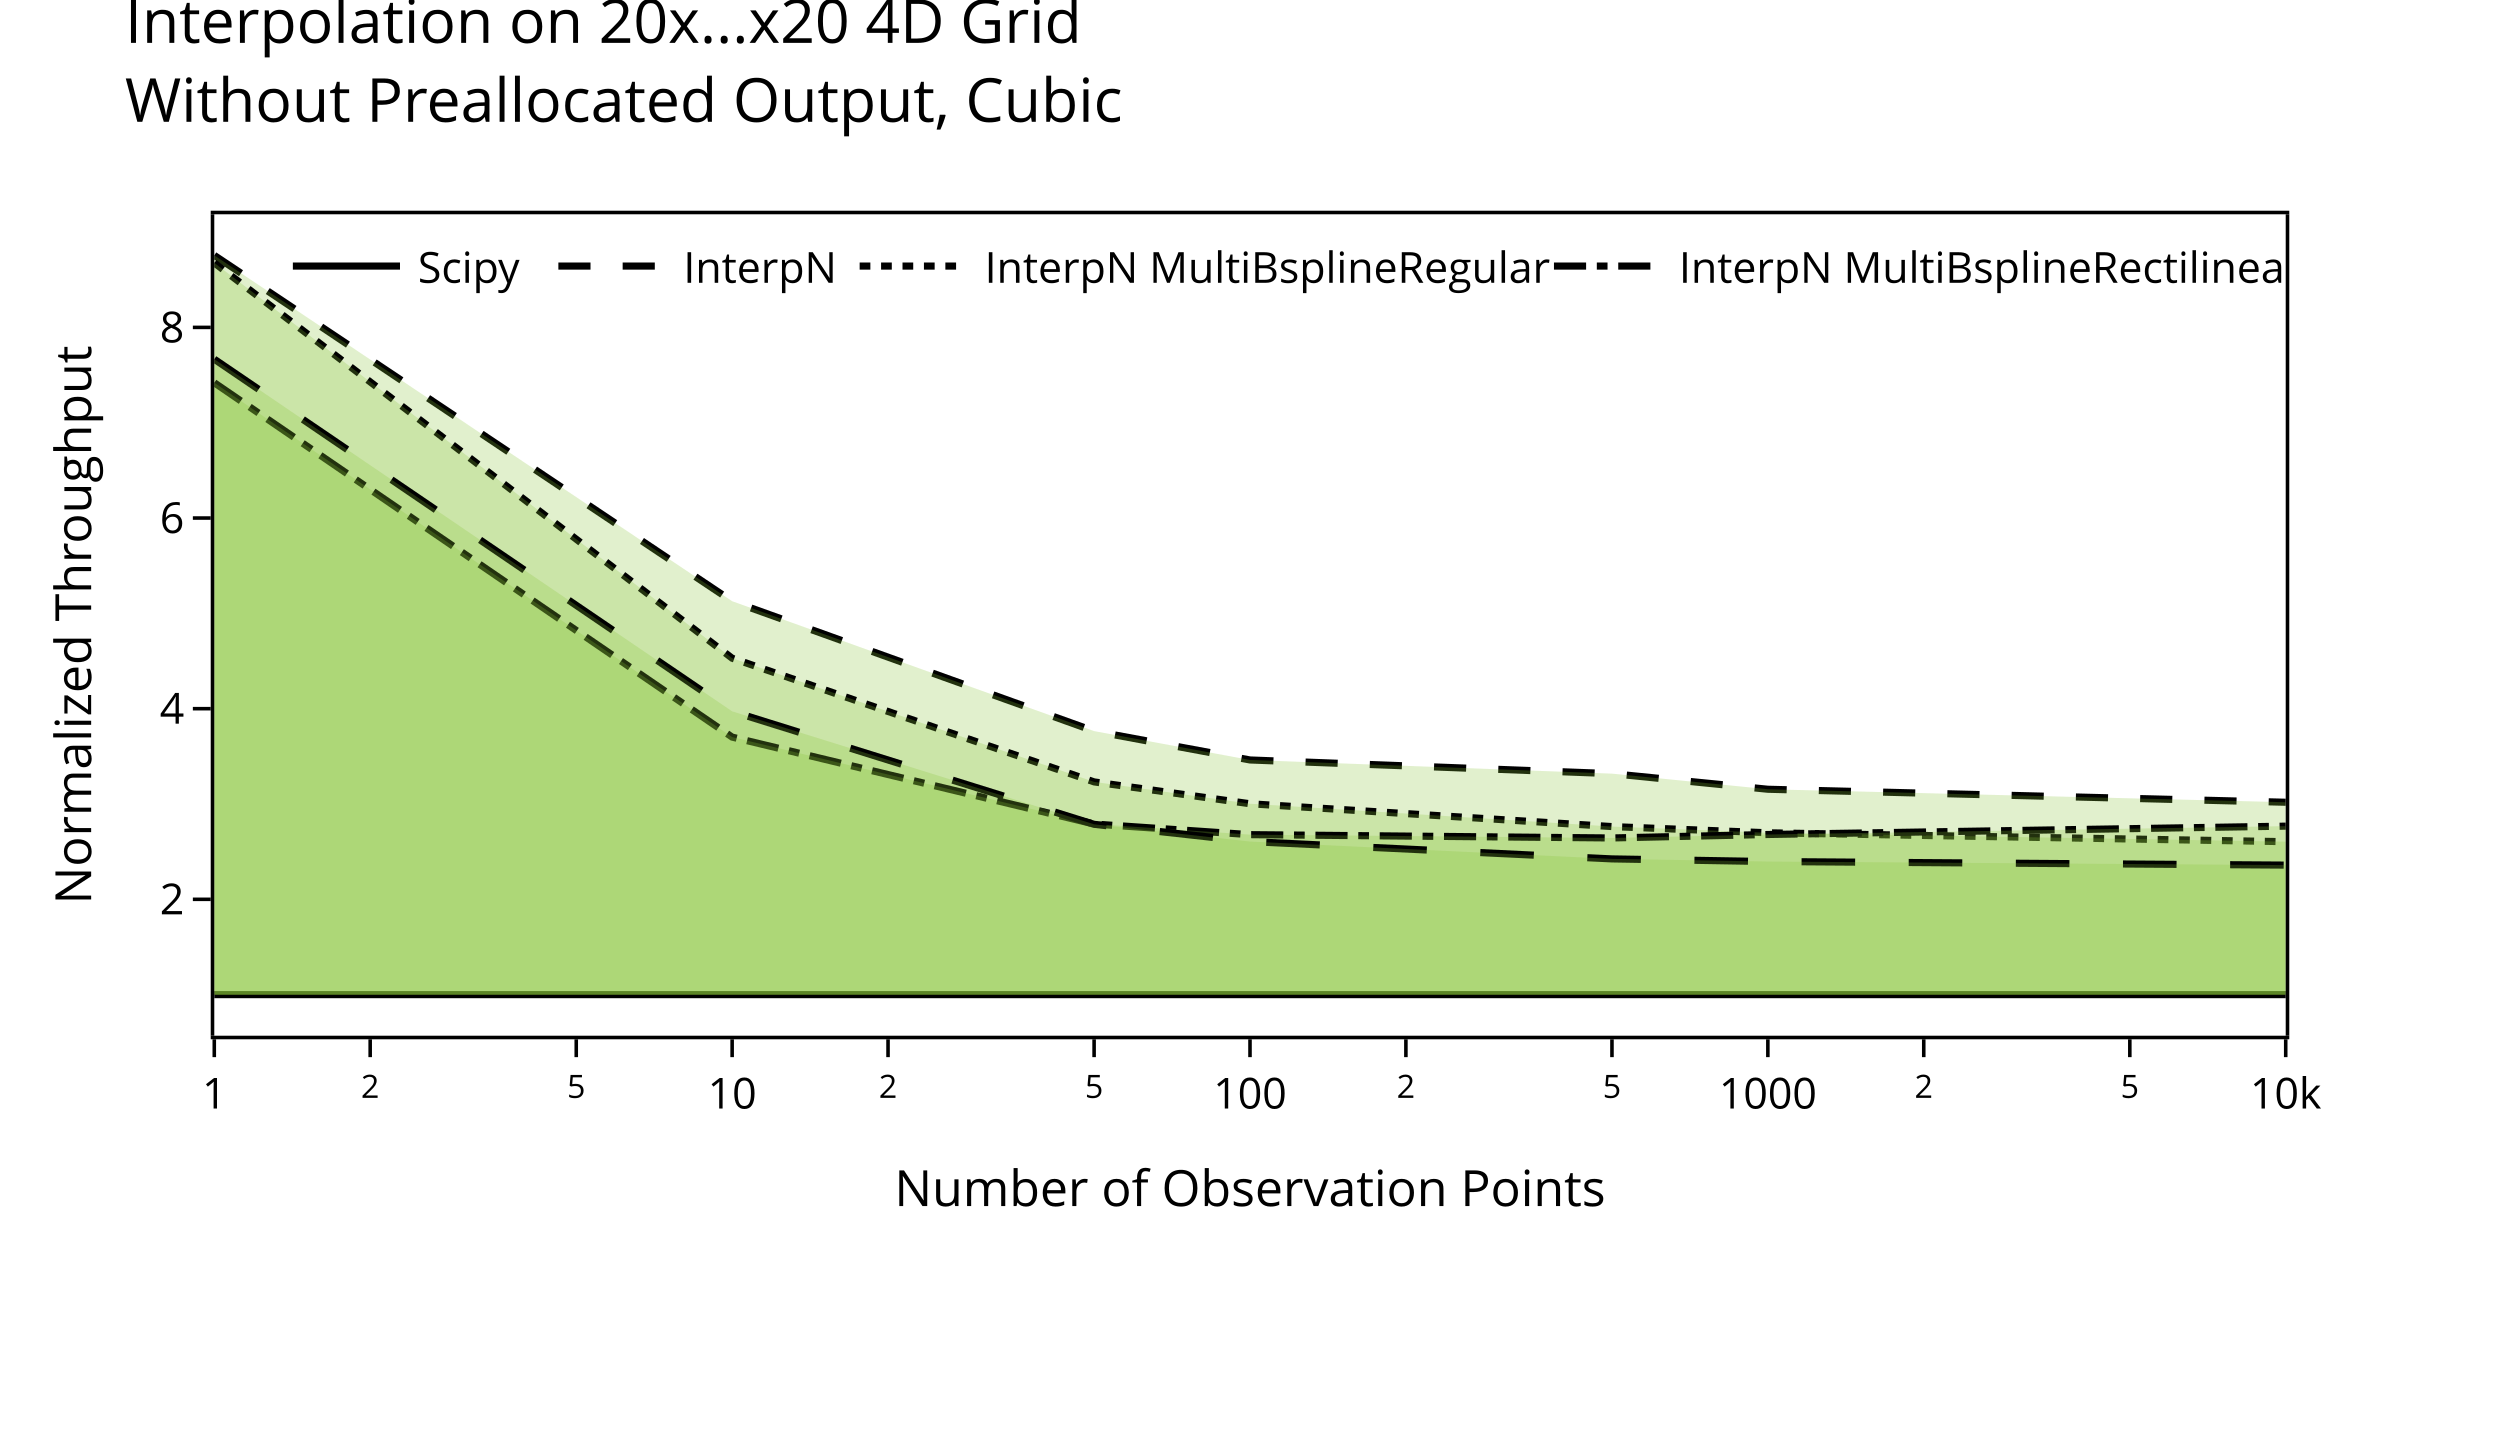
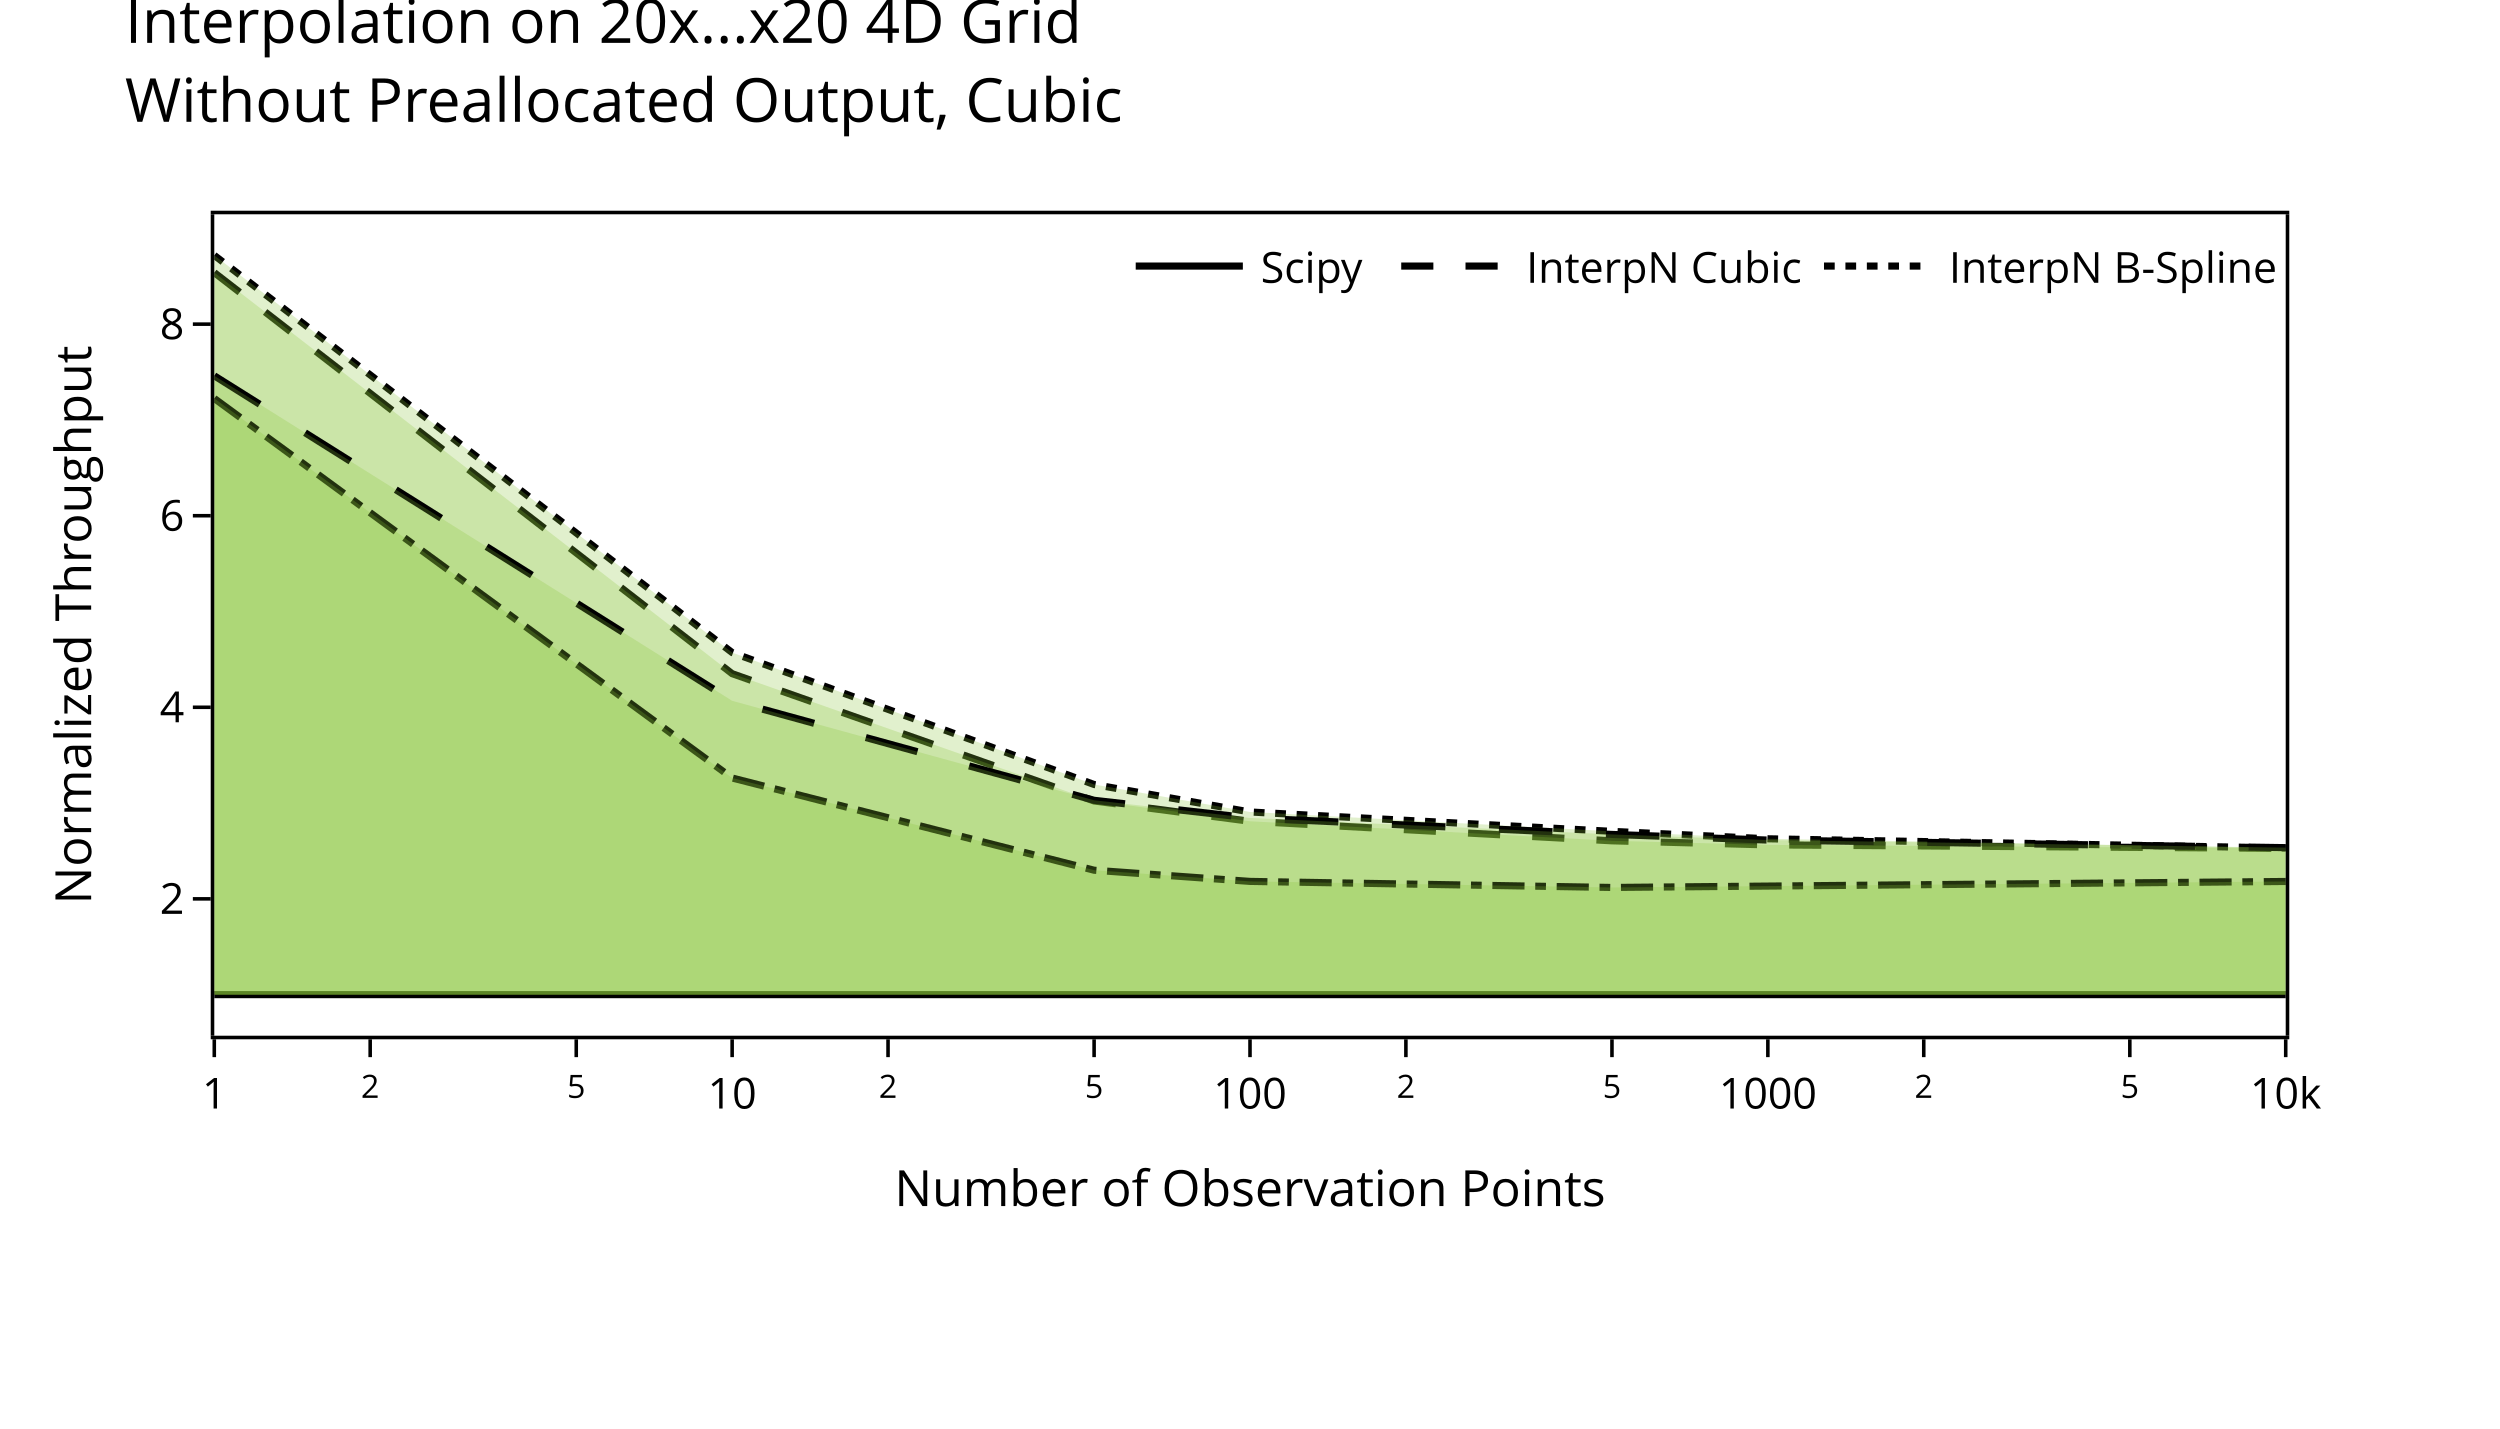
<svg xmlns="http://www.w3.org/2000/svg" class="main-svg" width="700" height="400" style="" viewBox="0 0 700 400">
  <rect x="0" y="0" width="700" height="400" style="fill: rgb(0, 0, 0); fill-opacity: 0;" />
-   <defs id="defs-3fc86c">
+   <defs id="defs-199fea">
    <g class="clips">
-       <clipPath id="clip3fc86cxyplot" class="plotclip">
+       <clipPath id="clip199feaxyplot" class="plotclip">
        <rect width="580" height="230" />
      </clipPath>
-       <clipPath class="axesclip" id="clip3fc86cx">
+       <clipPath class="axesclip" id="clip199feax">
        <rect x="60" y="0" width="580" height="400" />
      </clipPath>
-       <clipPath class="axesclip" id="clip3fc86cy">
+       <clipPath class="axesclip" id="clip199feay">
        <rect x="0" y="60" width="700" height="230" />
      </clipPath>
-       <clipPath class="axesclip" id="clip3fc86cxy">
+       <clipPath class="axesclip" id="clip199feaxy">
        <rect x="60" y="60" width="580" height="230" />
      </clipPath>
    </g>
    <g class="gradients" />
    <g class="patterns" />
  </defs>
  <g class="bglayer">
    <rect class="bg" x="60" y="60" width="580" height="230" style="fill: rgb(0, 0, 0); fill-opacity: 0; stroke-width: 0;" />
  </g>
  <g class="layer-below">
    <g class="imagelayer" />
    <g class="shapelayer" />
  </g>
  <g class="cartesianlayer">
    <g class="subplot xy">
      <g class="layer-subplot">
        <g class="shapelayer" />
        <g class="imagelayer" />
      </g>
      <g class="minor-gridlayer">
        <g class="x" />
        <g class="y" />
      </g>
      <g class="gridlayer">
        <g class="x" />
        <g class="y" />
      </g>
      <g class="zerolinelayer" />
      <g class="layer-between">
        <g class="shapelayer" />
        <g class="imagelayer" />
      </g>
      <path class="xlines-below" />
      <path class="ylines-below" />
      <g class="overlines-below" />
      <g class="xaxislayer-below" />
      <g class="yaxislayer-below" />
      <g class="overaxes-below" />
      <g class="overplot">
-         <g class="xy" transform="translate(60,60)" clip-path="url(#clip3fc86cxyplot)">
+         <g class="xy" transform="translate(60,60)" clip-path="url(#clip199feaxyplot)">
          <g class="scatterlayer mlayer">
-             <g class="trace scatter traceb64b5c" style="stroke-miterlimit: 2; opacity: 1;">
+             <g class="trace scatter trace898be0" style="stroke-miterlimit: 2; opacity: 1;">
              <g class="fills" />
              <g class="errorbars" />
              <g class="lines">
                <path class="js-line" d="M0,218.5L580,218.5" style="vector-effect: none; fill: none; stroke: rgb(0, 0, 0); stroke-opacity: 1; stroke-width: 2px; opacity: 1;" />
              </g>
              <g class="points" />
              <g class="text" />
            </g>
-             <g class="trace scatter trace692815" style="stroke-miterlimit: 2; opacity: 1;">
-               <g class="fills" />
-               <g class="errorbars" />
-               <g class="lines">
-                 <path class="js-line" d="M0,11.5L145,108.34L246.35,144.71L290,152.79L391.35,156.62L435,160.99L580,164.63" style="vector-effect: none; fill: none; stroke: rgb(0, 0, 0); stroke-opacity: 1; stroke-dasharray: 9px, 9px; stroke-width: 2px; opacity: 1;" />
-               </g>
-               <g class="points" />
-               <g class="text" />
-             </g>
-             <g class="trace scatter tracecaeb69" style="stroke-miterlimit: 2; opacity: 1;">
+             <g class="trace scatter traceca21fe" style="stroke-miterlimit: 2; opacity: 1;">
+               <g class="fills" />
+               <g class="errorbars" />
+               <g class="lines">
+                 <path class="js-line" d="M0,16.33L145,128.63L246.35,164.28L290,169.96L391.35,175.43L435,176.57L580,177.55" style="vector-effect: none; fill: none; stroke: rgb(0, 0, 0); stroke-opacity: 1; stroke-dasharray: 9px, 9px; stroke-width: 2px; opacity: 1;" />
+               </g>
+               <g class="points" />
+               <g class="text" />
+             </g>
+             <g class="trace scatter tracea81a9f" style="stroke-miterlimit: 2; opacity: 1;">
              <g class="fills">
                <g>
-                   <path class="js-fill" d="M0,11.5L145,108.34L246.35,144.71L290,152.79L391.35,156.62L435,160.99L580,164.63L580,218.5L435,218.5L0,218.5Z" style="fill: rgb(139, 196, 59); fill-opacity: 0.25; stroke-width: 0;" />
+                   <path class="js-fill" d="M0,16.33L145,128.63L246.35,164.28L290,169.96L391.35,175.43L435,176.57L580,177.55L580,218.5L435,218.5L0,218.5Z" style="fill: rgb(139, 196, 59); fill-opacity: 0.25; stroke-width: 0;" />
                </g>
              </g>
              <g class="errorbars" />
              <g class="lines">
-                 <path class="js-line" d="M0,11.5L145,108.34L246.35,144.71L290,152.79L391.35,156.62L435,160.99L580,164.63L580,218.5L435,218.5L0,218.5" style="vector-effect: none; fill: none; stroke: rgb(0, 204, 150); stroke-opacity: 1; stroke-width: 0px; opacity: 1;" />
-               </g>
-               <g class="points" />
-               <g class="text" />
-             </g>
-             <g class="trace scatter trace830b37" style="stroke-miterlimit: 2; opacity: 1;">
-               <g class="fills" />
-               <g class="errorbars" />
-               <g class="lines">
-                 <path class="js-line" d="M0,13.61L145,124.3L246.35,158.93L290,165.05L391.35,171.44L435,173.18L580,175.67" style="vector-effect: none; fill: none; stroke: rgb(0, 0, 0); stroke-opacity: 1; stroke-dasharray: 3px, 3px; stroke-width: 2px; opacity: 1;" />
-               </g>
-               <g class="points" />
-               <g class="text" />
-             </g>
-             <g class="trace scatter traceb5e20a" style="stroke-miterlimit: 2; opacity: 1;">
+                 <path class="js-line" d="M0,16.33L145,128.63L246.35,164.28L290,169.96L391.35,175.43L435,176.57L580,177.55L580,218.5L435,218.5L0,218.5" style="vector-effect: none; fill: none; stroke: rgb(0, 204, 150); stroke-opacity: 1; stroke-width: 0px; opacity: 1;" />
+               </g>
+               <g class="points" />
+               <g class="text" />
+             </g>
+             <g class="trace scatter trace7e721f" style="stroke-miterlimit: 2; opacity: 1;">
+               <g class="fills" />
+               <g class="errorbars" />
+               <g class="lines">
+                 <path class="js-line" d="M0,11.5L145,122.72L246.35,159.66L290,167.35L391.35,172.78L435,174.86L580,177.44" style="vector-effect: none; fill: none; stroke: rgb(0, 0, 0); stroke-opacity: 1; stroke-dasharray: 3px, 3px; stroke-width: 2px; opacity: 1;" />
+               </g>
+               <g class="points" />
+               <g class="text" />
+             </g>
+             <g class="trace scatter trace213b59" style="stroke-miterlimit: 2; opacity: 1;">
              <g class="fills">
                <g>
-                   <path class="js-fill" d="M0,13.61L145,124.3L246.35,158.93L290,165.05L391.35,171.44L435,173.18L580,175.67L580,218.5L435,218.5L0,218.5Z" style="fill: rgb(139, 196, 59); fill-opacity: 0.25; stroke-width: 0;" />
+                   <path class="js-fill" d="M0,11.5L145,122.72L246.35,159.66L290,167.35L391.35,172.78L435,174.86L580,177.44L580,218.5L435,218.5L0,218.5Z" style="fill: rgb(139, 196, 59); fill-opacity: 0.25; stroke-width: 0;" />
                </g>
              </g>
              <g class="errorbars" />
              <g class="lines">
-                 <path class="js-line" d="M0,13.61L145,124.3L246.35,158.93L290,165.05L391.35,171.44L435,173.18L580,175.67L580,218.5L435,218.5L0,218.5" style="vector-effect: none; fill: none; stroke: rgb(255, 161, 90); stroke-opacity: 1; stroke-width: 0px; opacity: 1;" />
-               </g>
-               <g class="points" />
-               <g class="text" />
-             </g>
-             <g class="trace scatter trace82ff8a" style="stroke-miterlimit: 2; opacity: 1;">
-               <g class="fills" />
-               <g class="errorbars" />
-               <g class="lines">
-                 <path class="js-line" d="M0,47.17L145,146.39L246.35,170.73L290,173.7L391.35,174.63L435,173.66L580,171.32" style="vector-effect: none; fill: none; stroke: rgb(0, 0, 0); stroke-opacity: 1; stroke-dasharray: 9px, 3px, 3px, 3px; stroke-width: 2px; opacity: 1;" />
-               </g>
-               <g class="points" />
-               <g class="text" />
-             </g>
-             <g class="trace scatter tracef1e526" style="stroke-miterlimit: 2; opacity: 1;">
+                 <path class="js-line" d="M0,11.5L145,122.72L246.35,159.66L290,167.35L391.35,172.78L435,174.86L580,177.44L580,218.5L435,218.5L0,218.5" style="vector-effect: none; fill: none; stroke: rgb(255, 161, 90); stroke-opacity: 1; stroke-width: 0px; opacity: 1;" />
+               </g>
+               <g class="points" />
+               <g class="text" />
+             </g>
+             <g class="trace scatter tracec59219" style="stroke-miterlimit: 2; opacity: 1;">
+               <g class="fills" />
+               <g class="errorbars" />
+               <g class="lines">
+                 <path class="js-line" d="M0,51.57L145,157.84L246.35,183.66L290,186.79L391.35,188.49L580,186.81" style="vector-effect: none; fill: none; stroke: rgb(0, 0, 0); stroke-opacity: 1; stroke-dasharray: 9px, 3px, 3px, 3px; stroke-width: 2px; opacity: 1;" />
+               </g>
+               <g class="points" />
+               <g class="text" />
+             </g>
+             <g class="trace scatter trace2c560f" style="stroke-miterlimit: 2; opacity: 1;">
              <g class="fills">
                <g>
-                   <path class="js-fill" d="M0,47.17L145,146.39L246.35,170.73L290,173.7L391.35,174.63L435,173.66L580,171.32L580,218.5L435,218.5L0,218.5Z" style="fill: rgb(139, 196, 59); fill-opacity: 0.25; stroke-width: 0;" />
+                   <path class="js-fill" d="M0,51.57L145,157.84L246.35,183.66L290,186.79L391.35,188.49L580,186.81L580,218.5L0,218.5Z" style="fill: rgb(139, 196, 59); fill-opacity: 0.25; stroke-width: 0;" />
                </g>
              </g>
              <g class="errorbars" />
              <g class="lines">
-                 <path class="js-line" d="M0,47.17L145,146.39L246.35,170.73L290,173.7L391.35,174.63L435,173.66L580,171.32L580,218.5L435,218.5L0,218.5" style="vector-effect: none; fill: none; stroke: rgb(255, 102, 146); stroke-opacity: 1; stroke-width: 0px; opacity: 1;" />
-               </g>
-               <g class="points" />
-               <g class="text" />
-             </g>
-             <g class="trace scatter trace467280" style="stroke-miterlimit: 2; opacity: 1;">
-               <g class="fills" />
-               <g class="errorbars" />
-               <g class="lines">
-                 <path class="js-line" d="M0,40.57L145,139.18L246.35,170.81L290,175.64L391.35,180.49L435,181.23L580,182.23" style="vector-effect: none; fill: none; stroke: rgb(0, 0, 0); stroke-opacity: 1; stroke-dasharray: 15px, 15px; stroke-width: 2px; opacity: 1;" />
-               </g>
-               <g class="points" />
-               <g class="text" />
-             </g>
-             <g class="trace scatter tracebc7d62" style="stroke-miterlimit: 2; opacity: 1;">
+                 <path class="js-line" d="M0,51.57L145,157.84L246.35,183.66L290,186.79L391.35,188.49L580,186.81L580,218.5L0,218.5" style="vector-effect: none; fill: none; stroke: rgb(255, 102, 146); stroke-opacity: 1; stroke-width: 0px; opacity: 1;" />
+               </g>
+               <g class="points" />
+               <g class="text" />
+             </g>
+             <g class="trace scatter trace6b7cea" style="stroke-miterlimit: 2; opacity: 1;">
+               <g class="fills" />
+               <g class="errorbars" />
+               <g class="lines">
+                 <path class="js-line" d="M0,45.22L145,136.23L246.35,164.08L290,169.03L391.35,173.64L435,175.22L580,177.34" style="vector-effect: none; fill: none; stroke: rgb(0, 0, 0); stroke-opacity: 1; stroke-dasharray: 15px, 15px; stroke-width: 2px; opacity: 1;" />
+               </g>
+               <g class="points" />
+               <g class="text" />
+             </g>
+             <g class="trace scatter tracec2a6bd" style="stroke-miterlimit: 2; opacity: 1;">
              <g class="fills">
                <g>
-                   <path class="js-fill" d="M0,40.57L145,139.18L246.35,170.81L290,175.64L391.35,180.49L435,181.23L580,182.23L580,218.5L435,218.5L0,218.5Z" style="fill: rgb(139, 196, 59); fill-opacity: 0.25; stroke-width: 0;" />
+                   <path class="js-fill" d="M0,45.22L145,136.23L246.35,164.08L290,169.03L391.35,173.64L435,175.22L580,177.34L580,218.5L435,218.5L0,218.5Z" style="fill: rgb(139, 196, 59); fill-opacity: 0.25; stroke-width: 0;" />
                </g>
              </g>
              <g class="errorbars" />
              <g class="lines">
-                 <path class="js-line" d="M0,40.57L145,139.18L246.35,170.81L290,175.64L391.35,180.49L435,181.23L580,182.23L580,218.5L435,218.5L0,218.5" style="vector-effect: none; fill: none; stroke: rgb(255, 151, 255); stroke-opacity: 1; stroke-width: 0px; opacity: 1;" />
+                 <path class="js-line" d="M0,45.22L145,136.23L246.35,164.08L290,169.03L391.35,173.64L435,175.22L580,177.34L580,218.5L435,218.5L0,218.5" style="vector-effect: none; fill: none; stroke: rgb(255, 151, 255); stroke-opacity: 1; stroke-width: 0px; opacity: 1;" />
              </g>
              <g class="points" />
              <g class="text" />
            </g>
          </g>
        </g>
      </g>
      <path class="xlines-above crisp" d="M59,290.5H641M59,59.5H641" style="fill: none; stroke-width: 1px; stroke: rgb(0, 0, 0); stroke-opacity: 1;" />
      <path class="ylines-above crisp" d="M59.5,60V290M640.5,60V290" style="fill: none; stroke-width: 1px; stroke: rgb(0, 0, 0); stroke-opacity: 1;" />
      <g class="overlines-above" />
      <g class="xaxislayer-above">
        <path class="xtick ticks crisp" d="M0,291v5" transform="translate(60,0)" style="stroke: rgb(0, 0, 0); stroke-opacity: 1; stroke-width: 1px;" />
        <path class="xtick ticks crisp" d="M0,291v5" transform="translate(103.65,0)" style="stroke: rgb(0, 0, 0); stroke-opacity: 1; stroke-width: 1px;" />
        <path class="xtick ticks crisp" d="M0,291v5" transform="translate(161.35,0)" style="stroke: rgb(0, 0, 0); stroke-opacity: 1; stroke-width: 1px;" />
        <path class="xtick ticks crisp" d="M0,291v5" transform="translate(205,0)" style="stroke: rgb(0, 0, 0); stroke-opacity: 1; stroke-width: 1px;" />
        <path class="xtick ticks crisp" d="M0,291v5" transform="translate(248.65,0)" style="stroke: rgb(0, 0, 0); stroke-opacity: 1; stroke-width: 1px;" />
        <path class="xtick ticks crisp" d="M0,291v5" transform="translate(306.35,0)" style="stroke: rgb(0, 0, 0); stroke-opacity: 1; stroke-width: 1px;" />
        <path class="xtick ticks crisp" d="M0,291v5" transform="translate(350,0)" style="stroke: rgb(0, 0, 0); stroke-opacity: 1; stroke-width: 1px;" />
        <path class="xtick ticks crisp" d="M0,291v5" transform="translate(393.65,0)" style="stroke: rgb(0, 0, 0); stroke-opacity: 1; stroke-width: 1px;" />
        <path class="xtick ticks crisp" d="M0,291v5" transform="translate(451.35,0)" style="stroke: rgb(0, 0, 0); stroke-opacity: 1; stroke-width: 1px;" />
        <path class="xtick ticks crisp" d="M0,291v5" transform="translate(495,0)" style="stroke: rgb(0, 0, 0); stroke-opacity: 1; stroke-width: 1px;" />
        <path class="xtick ticks crisp" d="M0,291v5" transform="translate(538.65,0)" style="stroke: rgb(0, 0, 0); stroke-opacity: 1; stroke-width: 1px;" />
        <path class="xtick ticks crisp" d="M0,291v5" transform="translate(596.35,0)" style="stroke: rgb(0, 0, 0); stroke-opacity: 1; stroke-width: 1px;" />
        <path class="xtick ticks crisp" d="M0,291v5" transform="translate(640,0)" style="stroke: rgb(0, 0, 0); stroke-opacity: 1; stroke-width: 1px;" />
        <g class="xtick">
          <text text-anchor="middle" x="0" y="310.4" transform="translate(60,0)" style="font-family: 'Open Sans', verdana, arial, sans-serif; font-size: 12px; fill: rgb(0, 0, 0); fill-opacity: 1; white-space: pre; opacity: 1;">1</text>
        </g>
        <g class="xtick">
          <text text-anchor="middle" x="0" y="307.4" style="font-family: 'Open Sans', verdana, arial, sans-serif; font-size: 9px; fill: rgb(0, 0, 0); fill-opacity: 1; white-space: pre; opacity: 1;" transform="translate(103.65,0)">2</text>
        </g>
        <g class="xtick">
          <text text-anchor="middle" x="0" y="307.4" style="font-family: 'Open Sans', verdana, arial, sans-serif; font-size: 9px; fill: rgb(0, 0, 0); fill-opacity: 1; white-space: pre; opacity: 1;" transform="translate(161.35,0)">5</text>
        </g>
        <g class="xtick">
          <text text-anchor="middle" x="0" y="310.4" style="font-family: 'Open Sans', verdana, arial, sans-serif; font-size: 12px; fill: rgb(0, 0, 0); fill-opacity: 1; white-space: pre; opacity: 1;" transform="translate(205,0)">10</text>
        </g>
        <g class="xtick">
          <text text-anchor="middle" x="0" y="307.4" style="font-family: 'Open Sans', verdana, arial, sans-serif; font-size: 9px; fill: rgb(0, 0, 0); fill-opacity: 1; white-space: pre; opacity: 1;" transform="translate(248.65,0)">2</text>
        </g>
        <g class="xtick">
          <text text-anchor="middle" x="0" y="307.4" style="font-family: 'Open Sans', verdana, arial, sans-serif; font-size: 9px; fill: rgb(0, 0, 0); fill-opacity: 1; white-space: pre; opacity: 1;" transform="translate(306.35,0)">5</text>
        </g>
        <g class="xtick">
          <text text-anchor="middle" x="0" y="310.4" style="font-family: 'Open Sans', verdana, arial, sans-serif; font-size: 12px; fill: rgb(0, 0, 0); fill-opacity: 1; white-space: pre; opacity: 1;" transform="translate(350,0)">100</text>
        </g>
        <g class="xtick">
          <text text-anchor="middle" x="0" y="307.4" style="font-family: 'Open Sans', verdana, arial, sans-serif; font-size: 9px; fill: rgb(0, 0, 0); fill-opacity: 1; white-space: pre; opacity: 1;" transform="translate(393.65,0)">2</text>
        </g>
        <g class="xtick">
          <text text-anchor="middle" x="0" y="307.4" style="font-family: 'Open Sans', verdana, arial, sans-serif; font-size: 9px; fill: rgb(0, 0, 0); fill-opacity: 1; white-space: pre; opacity: 1;" transform="translate(451.35,0)">5</text>
        </g>
        <g class="xtick">
          <text text-anchor="middle" x="0" y="310.4" style="font-family: 'Open Sans', verdana, arial, sans-serif; font-size: 12px; fill: rgb(0, 0, 0); fill-opacity: 1; white-space: pre; opacity: 1;" transform="translate(495,0)">1000</text>
        </g>
        <g class="xtick">
          <text text-anchor="middle" x="0" y="307.4" style="font-family: 'Open Sans', verdana, arial, sans-serif; font-size: 9px; fill: rgb(0, 0, 0); fill-opacity: 1; white-space: pre; opacity: 1;" transform="translate(538.65,0)">2</text>
        </g>
        <g class="xtick">
          <text text-anchor="middle" x="0" y="307.4" style="font-family: 'Open Sans', verdana, arial, sans-serif; font-size: 9px; fill: rgb(0, 0, 0); fill-opacity: 1; white-space: pre; opacity: 1;" transform="translate(596.35,0)">5</text>
        </g>
        <g class="xtick">
          <text text-anchor="middle" x="0" y="310.4" style="font-family: 'Open Sans', verdana, arial, sans-serif; font-size: 12px; fill: rgb(0, 0, 0); fill-opacity: 1; white-space: pre; opacity: 1;" transform="translate(640,0)">10k</text>
        </g>
      </g>
      <g class="yaxislayer-above">
-         <path class="ytick ticks crisp" d="M59,0h-5" transform="translate(0,251.81)" style="stroke: rgb(0, 0, 0); stroke-opacity: 1; stroke-width: 1px;" />
-         <path class="ytick ticks crisp" d="M59,0h-5" transform="translate(0,198.43)" style="stroke: rgb(0, 0, 0); stroke-opacity: 1; stroke-width: 1px;" />
-         <path class="ytick ticks crisp" d="M59,0h-5" transform="translate(0,145.05)" style="stroke: rgb(0, 0, 0); stroke-opacity: 1; stroke-width: 1px;" />
-         <path class="ytick ticks crisp" d="M59,0h-5" transform="translate(0,91.67)" style="stroke: rgb(0, 0, 0); stroke-opacity: 1; stroke-width: 1px;" />
+         <path class="ytick ticks crisp" d="M59,0h-5" transform="translate(0,251.68)" style="stroke: rgb(0, 0, 0); stroke-opacity: 1; stroke-width: 1px;" />
+         <path class="ytick ticks crisp" d="M59,0h-5" transform="translate(0,198.04)" style="stroke: rgb(0, 0, 0); stroke-opacity: 1; stroke-width: 1px;" />
+         <path class="ytick ticks crisp" d="M59,0h-5" transform="translate(0,144.4)" style="stroke: rgb(0, 0, 0); stroke-opacity: 1; stroke-width: 1px;" />
+         <path class="ytick ticks crisp" d="M59,0h-5" transform="translate(0,90.76)" style="stroke: rgb(0, 0, 0); stroke-opacity: 1; stroke-width: 1px;" />
        <g class="ytick">
-           <text text-anchor="end" x="51.6" y="4.2" transform="translate(0,251.81)" style="font-family: 'Open Sans', verdana, arial, sans-serif; font-size: 12px; fill: rgb(0, 0, 0); fill-opacity: 1; white-space: pre; opacity: 1;">2</text>
+           <text text-anchor="end" x="51.6" y="4.2" transform="translate(0,251.68)" style="font-family: 'Open Sans', verdana, arial, sans-serif; font-size: 12px; fill: rgb(0, 0, 0); fill-opacity: 1; white-space: pre; opacity: 1;">2</text>
        </g>
        <g class="ytick">
-           <text text-anchor="end" x="51.6" y="4.2" style="font-family: 'Open Sans', verdana, arial, sans-serif; font-size: 12px; fill: rgb(0, 0, 0); fill-opacity: 1; white-space: pre; opacity: 1;" transform="translate(0,198.43)">4</text>
+           <text text-anchor="end" x="51.6" y="4.2" style="font-family: 'Open Sans', verdana, arial, sans-serif; font-size: 12px; fill: rgb(0, 0, 0); fill-opacity: 1; white-space: pre; opacity: 1;" transform="translate(0,198.04)">4</text>
        </g>
        <g class="ytick">
-           <text text-anchor="end" x="51.6" y="4.2" style="font-family: 'Open Sans', verdana, arial, sans-serif; font-size: 12px; fill: rgb(0, 0, 0); fill-opacity: 1; white-space: pre; opacity: 1;" transform="translate(0,145.05)">6</text>
+           <text text-anchor="end" x="51.6" y="4.2" style="font-family: 'Open Sans', verdana, arial, sans-serif; font-size: 12px; fill: rgb(0, 0, 0); fill-opacity: 1; white-space: pre; opacity: 1;" transform="translate(0,144.4)">6</text>
        </g>
        <g class="ytick">
-           <text text-anchor="end" x="51.6" y="4.2" style="font-family: 'Open Sans', verdana, arial, sans-serif; font-size: 12px; fill: rgb(0, 0, 0); fill-opacity: 1; white-space: pre; opacity: 1;" transform="translate(0,91.67)">8</text>
+           <text text-anchor="end" x="51.6" y="4.2" style="font-family: 'Open Sans', verdana, arial, sans-serif; font-size: 12px; fill: rgb(0, 0, 0); fill-opacity: 1; white-space: pre; opacity: 1;" transform="translate(0,90.76)">8</text>
        </g>
      </g>
      <g class="overaxes-above" />
    </g>
  </g>
  <g class="polarlayer" />
  <g class="smithlayer" />
  <g class="ternarylayer" />
  <g class="geolayer" />
  <g class="funnelarealayer" />
  <g class="pielayer" />
  <g class="iciclelayer" />
  <g class="treemaplayer" />
  <g class="sunburstlayer" />
  <g class="glimages" />
-   <defs id="topdefs-3fc86c">
+   <defs id="topdefs-199fea">
    <g class="clips" />
-     <clipPath id="legend3fc86c">
-       <rect width="563" height="29" x="0" y="0" />
+     <clipPath id="legend199fea">
+       <rect width="327" height="29" x="0" y="0" />
    </clipPath>
  </defs>
  <g class="layer-above">
    <g class="imagelayer" />
    <g class="shapelayer" />
  </g>
  <g class="infolayer">
-     <g class="legend" pointer-events="all" transform="translate(77,60)">
-       <rect class="bg" shape-rendering="crispEdges" width="563" height="29" x="0" y="0" style="stroke: rgb(68, 68, 68); stroke-opacity: 1; fill: rgb(0, 0, 0); fill-opacity: 0; stroke-width: 0px;" />
-       <g class="scrollbox" transform="" clip-path="url(#legend3fc86c)">
+     <g class="legend" pointer-events="all" transform="translate(313,60)">
+       <rect class="bg" shape-rendering="crispEdges" width="327" height="29" x="0" y="0" style="stroke: rgb(68, 68, 68); stroke-opacity: 1; fill: rgb(0, 0, 0); fill-opacity: 0; stroke-width: 0px;" />
+       <g class="scrollbox" transform="" clip-path="url(#legend199fea)">
        <g class="groups">
          <g class="traces" transform="translate(0,14.5)" style="opacity: 1;">
            <text class="legendtext" text-anchor="start" x="40" y="4.68" style="font-family: 'Open Sans', verdana, arial, sans-serif; font-size: 12px; fill: rgb(0, 0, 0); fill-opacity: 1; white-space: pre;">Scipy</text>
            <g class="layers" style="opacity: 1;">
              <g class="legendfill" />
              <g class="legendlines">
                <path class="js-line" d="M5,0h30" style="fill: none; stroke: rgb(0, 0, 0); stroke-opacity: 1; stroke-width: 2px;" />
              </g>
              <g class="legendsymbols">
                <g class="legendpoints" />
              </g>
            </g>
            <rect class="legendtoggle" x="0" y="-9.5" width="71.844" height="19" style="fill: rgb(0, 0, 0); fill-opacity: 0;" />
          </g>
          <g class="traces" transform="translate(74.34375,14.5)" style="opacity: 1;">
-             <text class="legendtext" text-anchor="start" x="40" y="4.68" style="font-family: 'Open Sans', verdana, arial, sans-serif; font-size: 12px; fill: rgb(0, 0, 0); fill-opacity: 1; white-space: pre;">InterpN</text>
+             <text class="legendtext" text-anchor="start" x="40" y="4.68" style="font-family: 'Open Sans', verdana, arial, sans-serif; font-size: 12px; fill: rgb(0, 0, 0); fill-opacity: 1; white-space: pre;">InterpN Cubic</text>
            <g class="layers" style="opacity: 1;">
              <g class="legendfill" />
              <g class="legendlines">
                <path class="js-line" d="M5,0h30" style="fill: none; stroke: rgb(0, 0, 0); stroke-opacity: 1; stroke-dasharray: 9px, 9px; stroke-width: 2px;" />
              </g>
              <g class="legendsymbols">
                <g class="legendpoints" />
              </g>
            </g>
-             <rect class="legendtoggle" x="0" y="-9.5" width="81.859" height="19" style="fill: rgb(0, 0, 0); fill-opacity: 0;" />
+             <rect class="legendtoggle" x="0" y="-9.5" width="115.875" height="19" style="fill: rgb(0, 0, 0); fill-opacity: 0;" />
          </g>
-           <g class="traces" transform="translate(158.7031,14.5)" style="opacity: 1;">
-             <text class="legendtext" text-anchor="start" x="40" y="4.68" style="font-family: 'Open Sans', verdana, arial, sans-serif; font-size: 12px; fill: rgb(0, 0, 0); fill-opacity: 1; white-space: pre;">InterpN MultiBsplineRegular</text>
+           <g class="traces" transform="translate(192.7188,14.5)" style="opacity: 1;">
+             <text class="legendtext" text-anchor="start" x="40" y="4.68" style="font-family: 'Open Sans', verdana, arial, sans-serif; font-size: 12px; fill: rgb(0, 0, 0); fill-opacity: 1; white-space: pre;">InterpN B-Spline</text>
            <g class="layers" style="opacity: 1;">
              <g class="legendfill" />
              <g class="legendlines">
                <path class="js-line" d="M5,0h30" style="fill: none; stroke: rgb(0, 0, 0); stroke-opacity: 1; stroke-dasharray: 3px, 3px; stroke-width: 2px;" />
              </g>
              <g class="legendsymbols">
                <g class="legendpoints" />
              </g>
            </g>
-             <rect class="legendtoggle" x="0" y="-9.5" width="191.906" height="19" style="fill: rgb(0, 0, 0); fill-opacity: 0;" />
-           </g>
-           <g class="traces" transform="translate(353.1094,14.5)" style="opacity: 1;">
-             <text class="legendtext" text-anchor="start" x="40" y="4.68" style="font-family: 'Open Sans', verdana, arial, sans-serif; font-size: 12px; fill: rgb(0, 0, 0); fill-opacity: 1; white-space: pre;">InterpN MultiBsplineRectilinear</text>
-             <g class="layers" style="opacity: 1;">
-               <g class="legendfill" />
-               <g class="legendlines">
-                 <path class="js-line" d="M5,0h30" style="fill: none; stroke: rgb(0, 0, 0); stroke-opacity: 1; stroke-dasharray: 9px, 3px, 3px, 3px; stroke-width: 2px;" />
-               </g>
-               <g class="legendsymbols">
-                 <g class="legendpoints" />
-               </g>
-             </g>
-             <rect class="legendtoggle" x="0" y="-9.5" width="206.578" height="19" style="fill: rgb(0, 0, 0); fill-opacity: 0;" />
+             <rect class="legendtoggle" x="0" y="-9.5" width="130.875" height="19" style="fill: rgb(0, 0, 0); fill-opacity: 0;" />
          </g>
        </g>
      </g>
      <rect class="scrollbar" rx="20" ry="3" width="0" height="0" x="0" y="0" style="fill: rgb(128, 139, 164); fill-opacity: 1;" />
    </g>
    <g class="g-gtitle">
      <text class="gtitle" x="35" y="12" text-anchor="start" dy="0.7em" style="opacity: 1; font-family: 'Open Sans', verdana, arial, sans-serif; font-size: 17px; fill: rgb(0, 0, 0); fill-opacity: 1; white-space: pre;">
        <tspan class="line" dy="0em" x="35" y="12">Interpolation on 20x...x20 4D Grid</tspan>
        <tspan class="line" dy="1.3em" x="35" y="12">Without Preallocated Output, Cubic</tspan>
      </text>
    </g>
    <g class="g-xtitle">
      <text class="xtitle" x="350" y="337.706" text-anchor="middle" style="opacity: 1; font-family: 'Open Sans', verdana, arial, sans-serif; font-size: 14px; fill: rgb(0, 0, 0); fill-opacity: 1; white-space: pre;">Number of Observation Points</text>
    </g>
    <g class="g-ytitle">
      <text class="ytitle" transform="rotate(-90,25.52188,175)" x="25.522" y="175" text-anchor="middle" style="opacity: 1; font-family: 'Open Sans', verdana, arial, sans-serif; font-size: 14px; fill: rgb(0, 0, 0); fill-opacity: 1; white-space: pre;">Normalized Throughput</text>
    </g>
  </g>
</svg>
